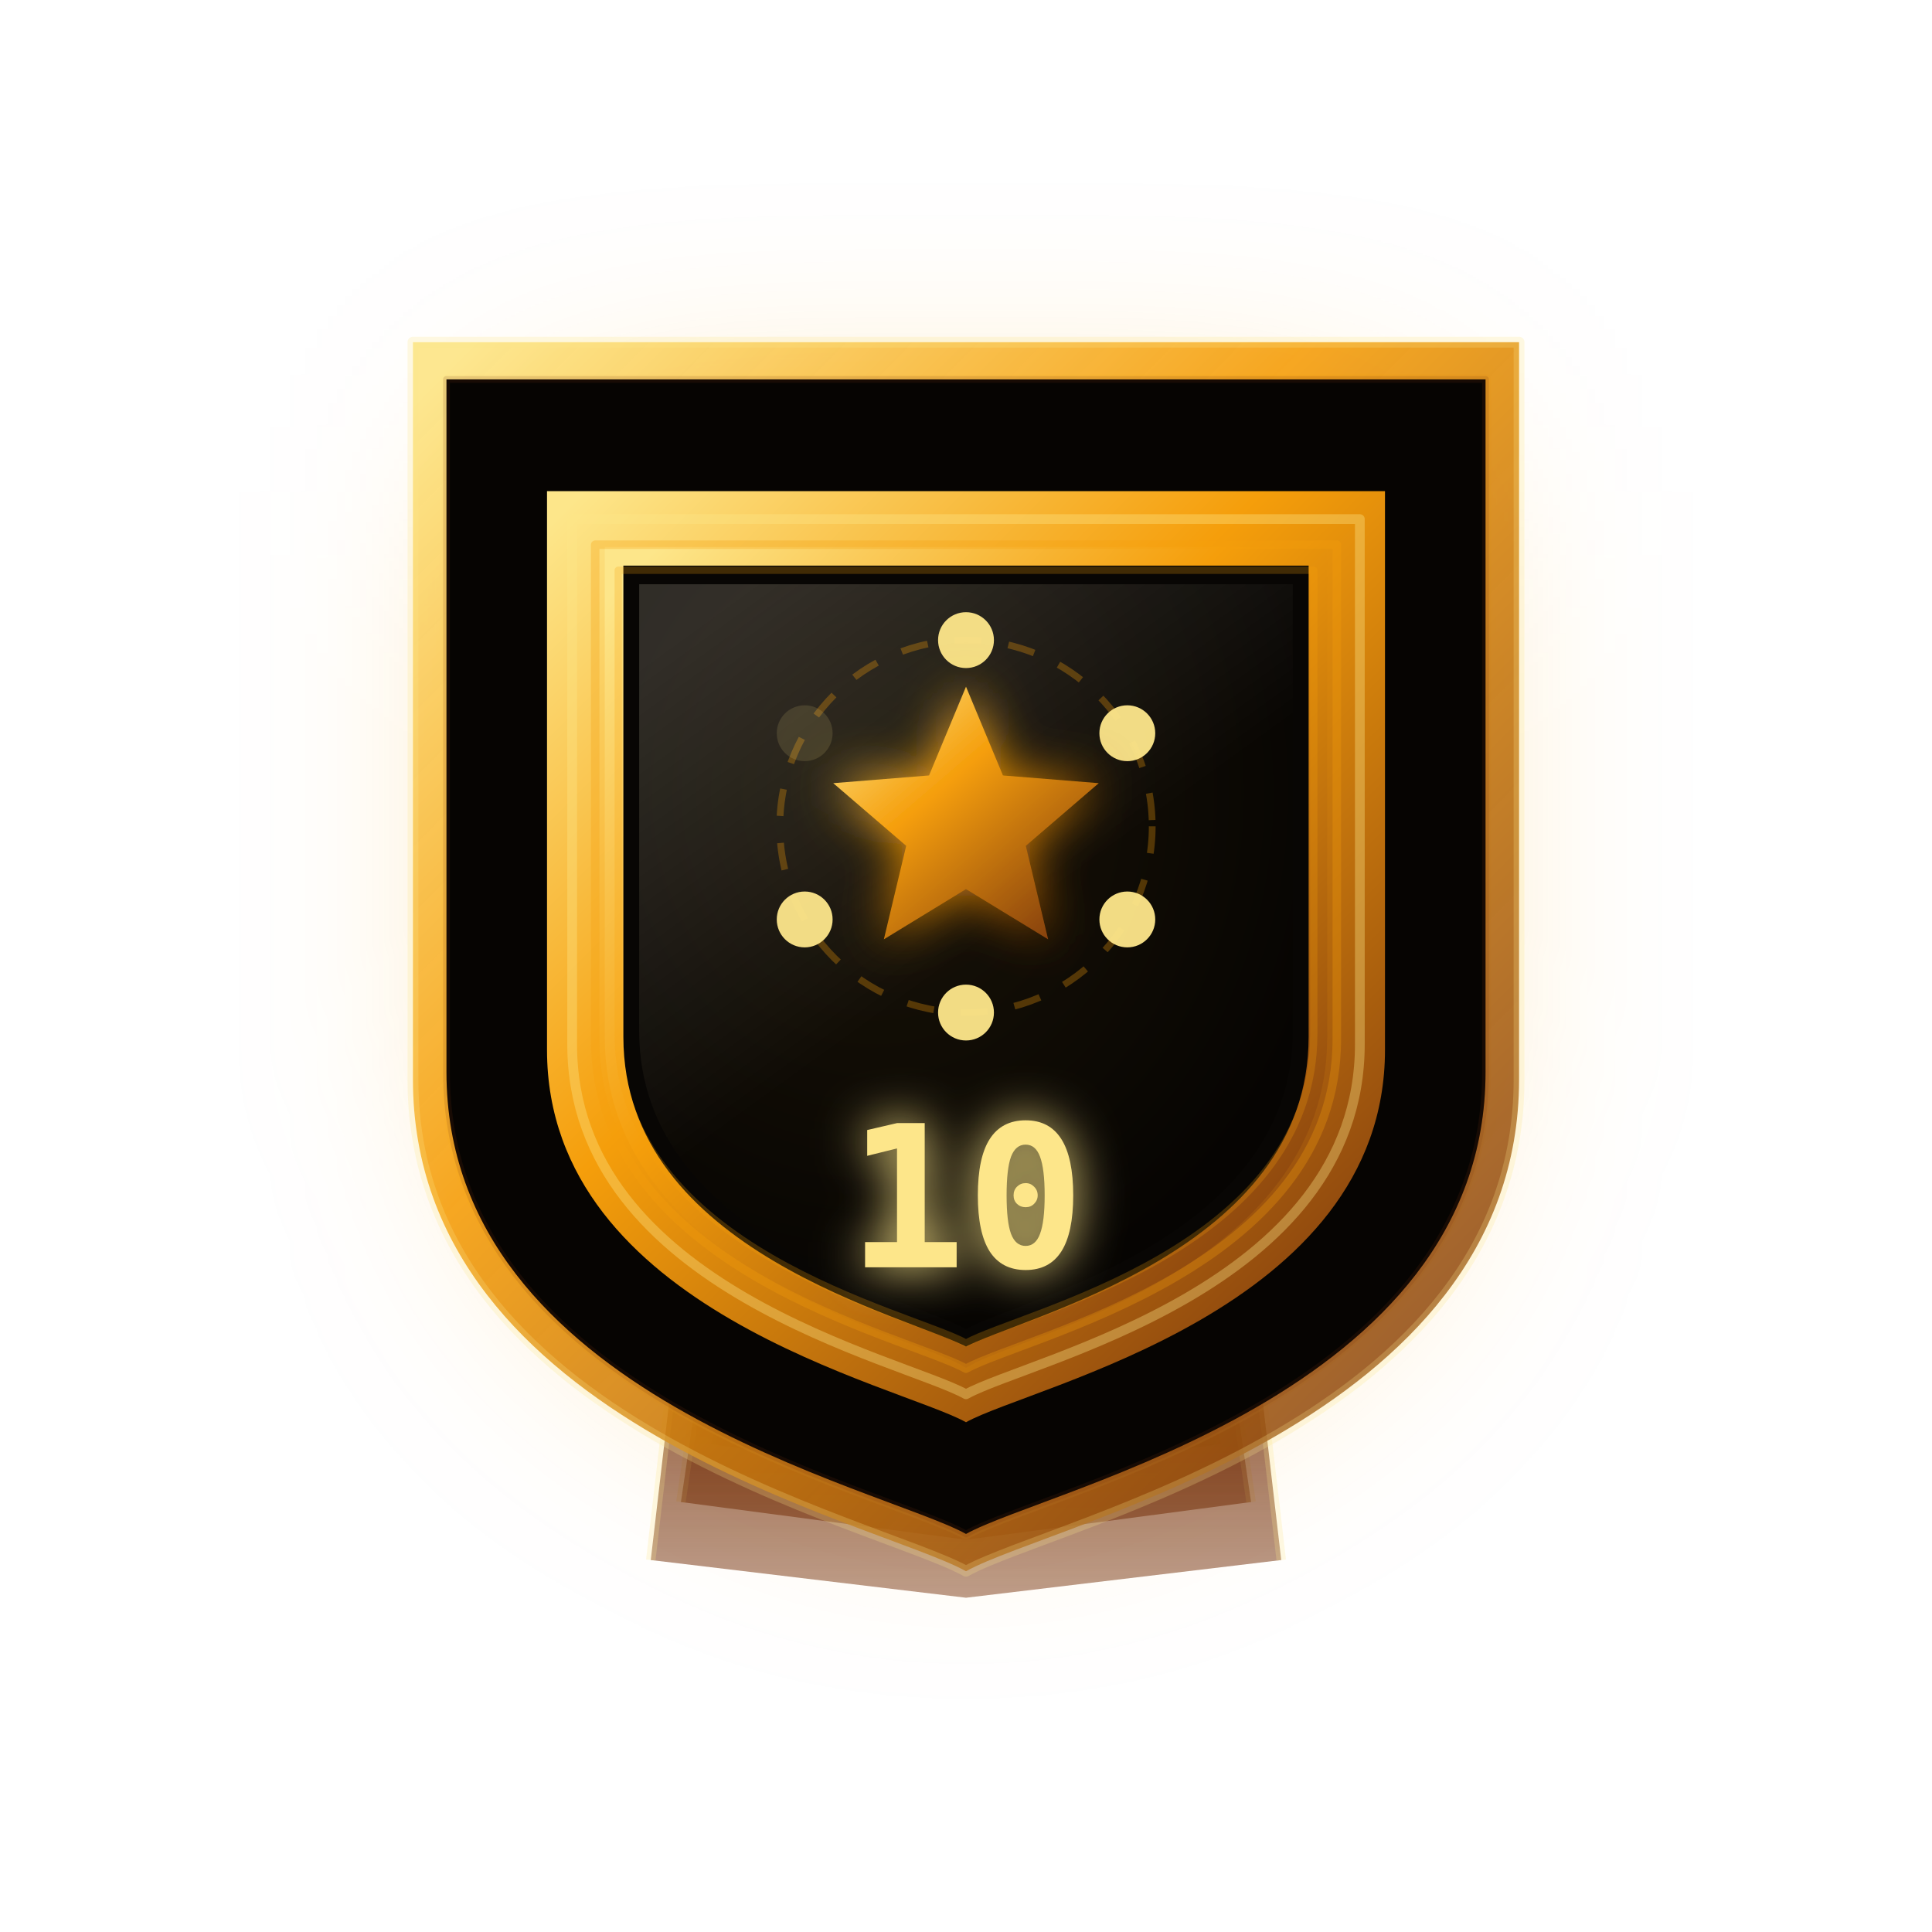
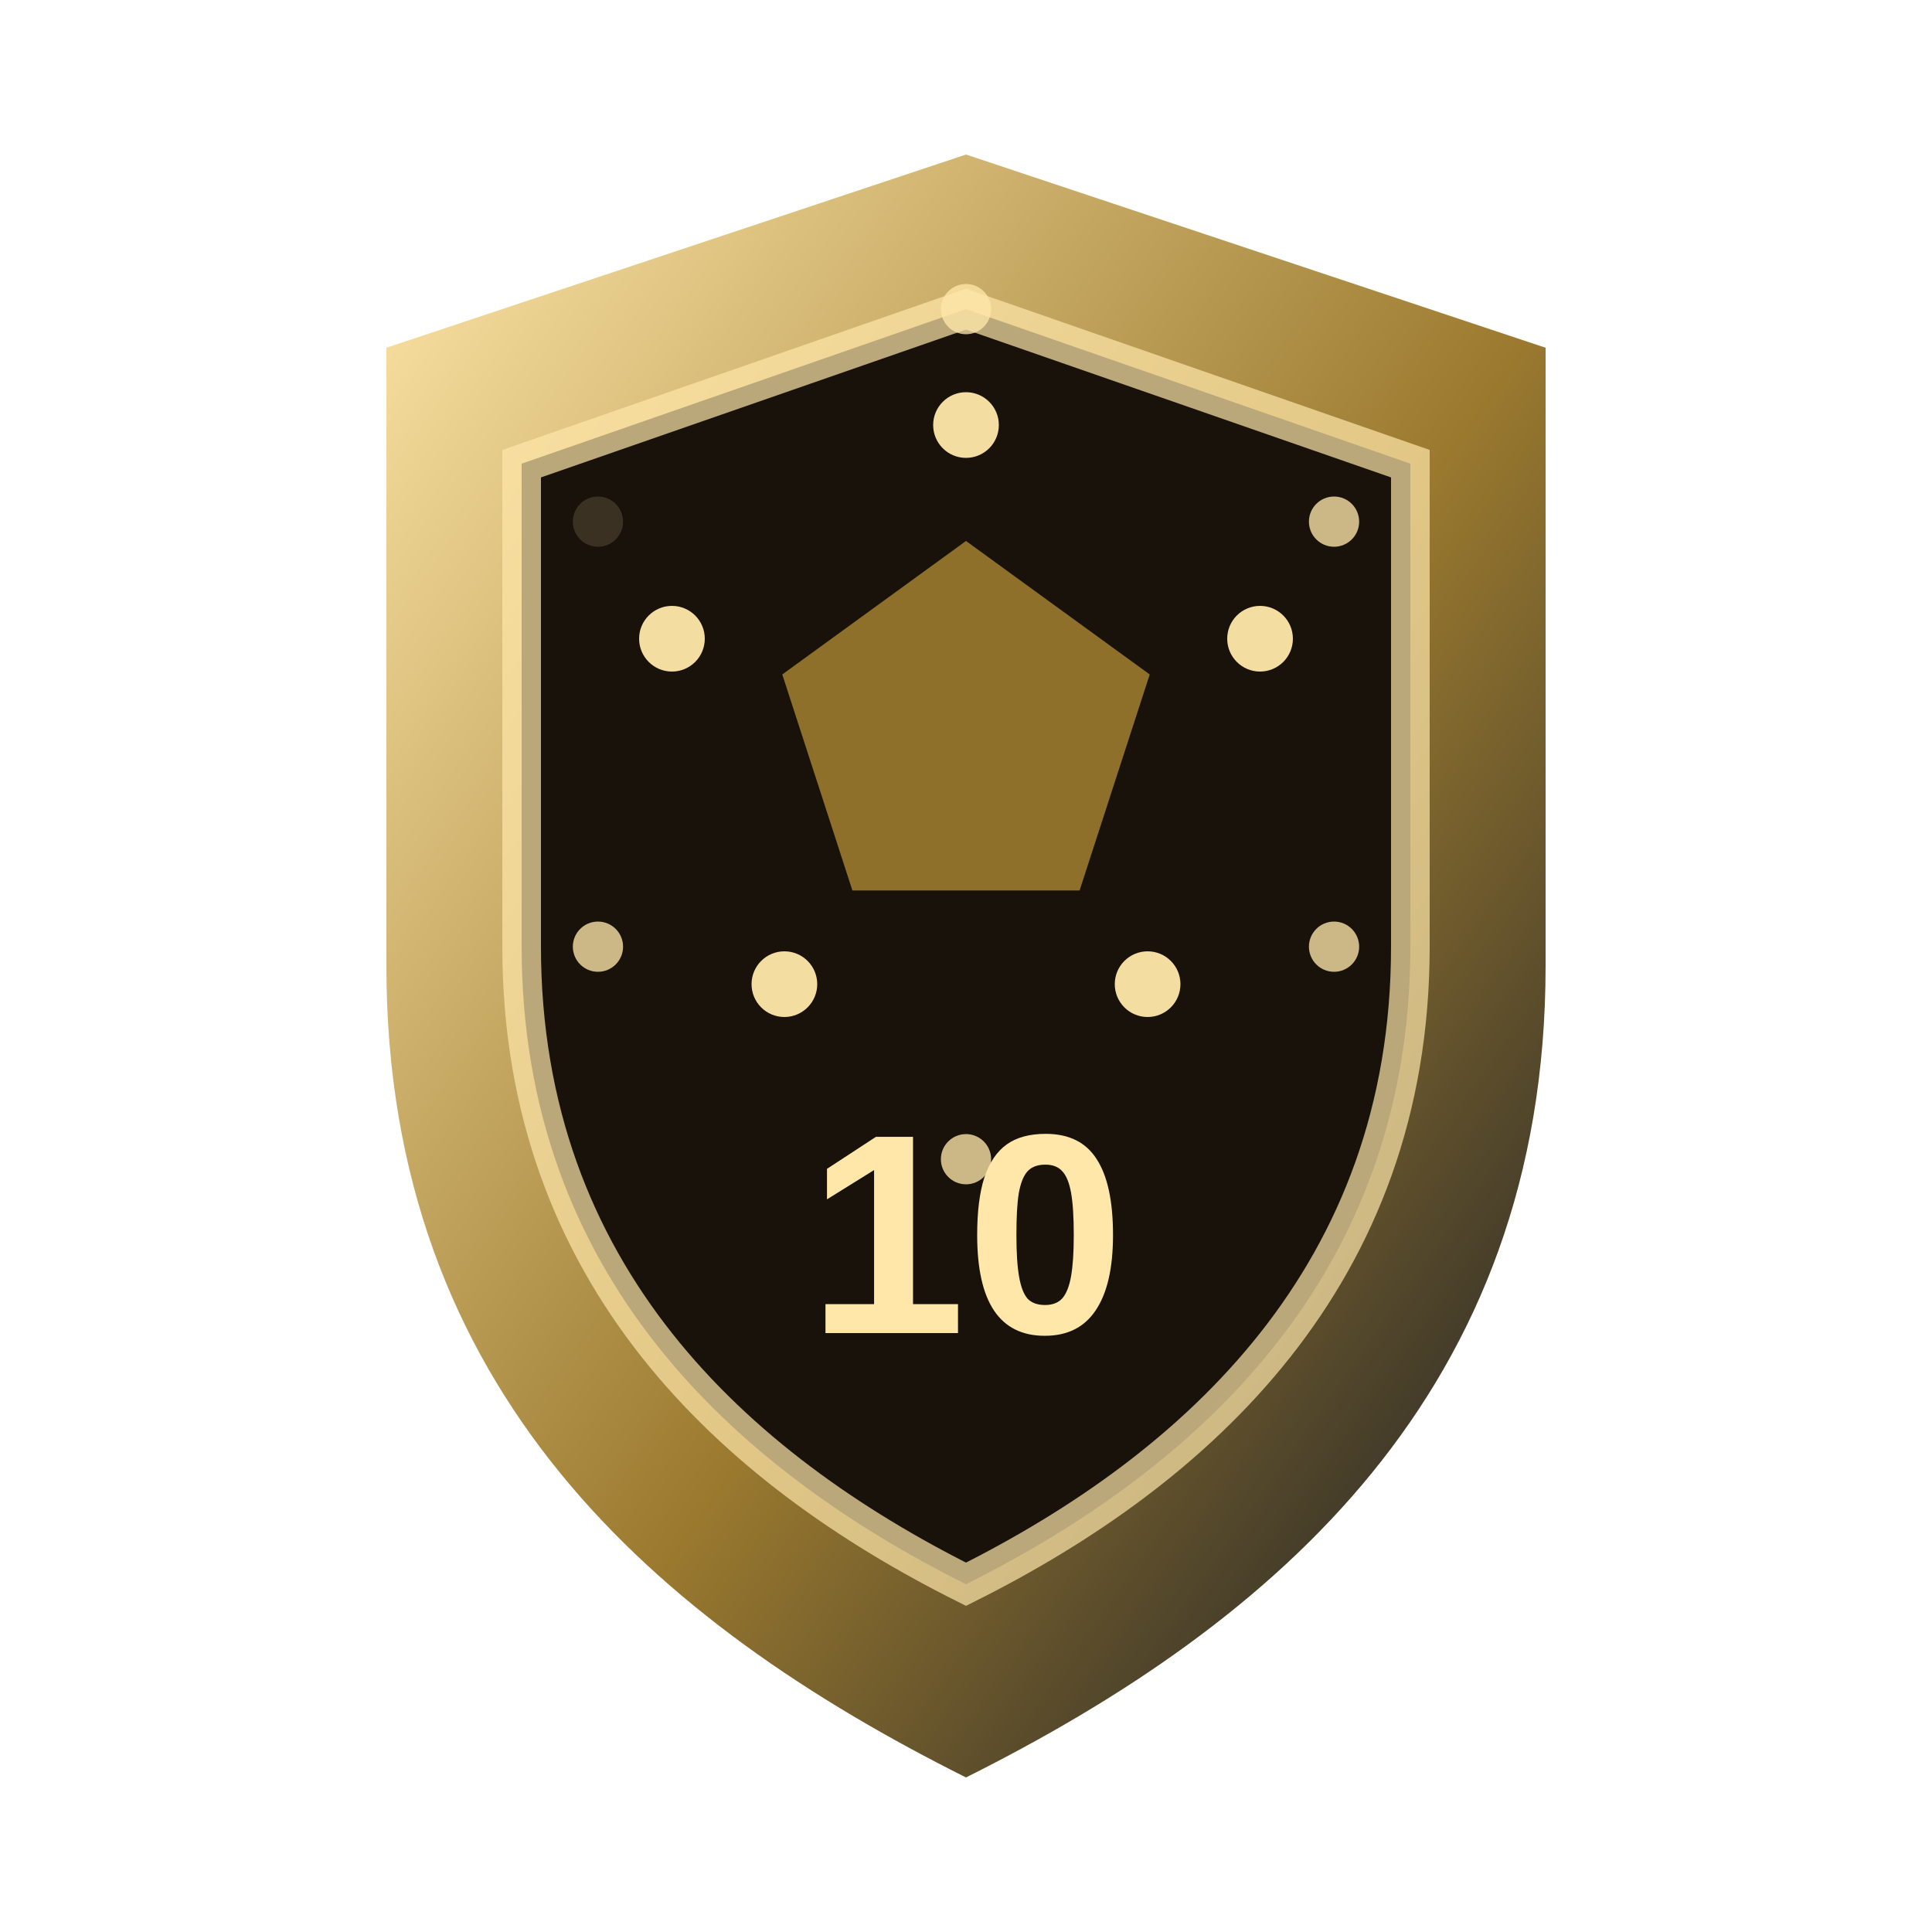
- <svg xmlns="http://www.w3.org/2000/svg" width="142.76" height="142.76" viewBox="-28.38 -28.38 142.76 142.76">
+ <svg xmlns="http://www.w3.org/2000/svg" width="100" height="100" viewBox="0 0 100 100">
  <defs>
-     <radialGradient id="bgx1o4n" cx="36%" cy="28%" r="72%">
-       <stop offset="0%" stop-color="#1a1408" />
-       <stop offset="100%" stop-color="#060402" />
-     </radialGradient>
-     <linearGradient id="rimx1o4n" x1="5%" y1="0%" x2="95%" y2="100%">
-       <stop offset="0%" stop-color="#fde68a" />
-       <stop offset="40%" stop-color="#f59e0b" />
-       <stop offset="100%" stop-color="#78350f" />
-     </linearGradient>
-     <linearGradient id="shx1o4n" x1="18%" y1="0%" x2="82%" y2="100%">
-       <stop offset="0%" stop-color="white" stop-opacity="0.14" />
-       <stop offset="50%" stop-color="white" stop-opacity="0" />
-     </linearGradient>
-     <filter id="glx1o4n" x="-40%" y="-40%" width="180%" height="180%">
-       <feGaussianBlur stdDeviation="1.8" result="b" />
-       <feMerge>
-         <feMergeNode in="b" />
-         <feMergeNode in="SourceGraphic" />
-       </feMerge>
-     </filter>
-     <filter id="halox1o4n" x="-120%" y="-120%" width="440%" height="440%">
-       <feGaussianBlur stdDeviation="10" result="b" />
-       <feMerge>
-         <feMergeNode in="b" />
-         <feMergeNode in="SourceGraphic" />
-       </feMerge>
-     </filter>
-     <linearGradient id="pgx1o4n_0" x1="5%" y1="0%" x2="95%" y2="100%">
-       <stop offset="0%" stop-color="#fde68a" stop-opacity="0.95" />
-       <stop offset="38%" stop-color="#f59e0b" stop-opacity="0.9" />
-       <stop offset="100%" stop-color="#78350f" stop-opacity="0.85" />
-     </linearGradient>
-     <linearGradient id="pgx1o4n_1" x1="5%" y1="0%" x2="95%" y2="100%">
-       <stop offset="0%" stop-color="#fde68a" stop-opacity="0.95" />
-       <stop offset="38%" stop-color="#f59e0b" stop-opacity="0.9" />
-       <stop offset="100%" stop-color="#78350f" stop-opacity="0.85" />
-     </linearGradient>
-     <linearGradient id="pgx1o4n_2" x1="5%" y1="0%" x2="95%" y2="100%">
-       <stop offset="0%" stop-color="#fde68a" stop-opacity="0.95" />
-       <stop offset="38%" stop-color="#f59e0b" stop-opacity="0.9" />
-       <stop offset="100%" stop-color="#78350f" stop-opacity="0.85" />
-     </linearGradient>
-     <linearGradient id="pgx1o4n_3" x1="5%" y1="0%" x2="95%" y2="100%">
-       <stop offset="0%" stop-color="#fde68a" stop-opacity="0.95" />
-       <stop offset="38%" stop-color="#f59e0b" stop-opacity="0.9" />
-       <stop offset="100%" stop-color="#78350f" stop-opacity="0.85" />
-     </linearGradient>
-     <linearGradient id="gapx1o4n_0" x1="0%" y1="0%" x2="0%" y2="100%">
-       <stop offset="0%" stop-color="#f59e0b" />
-       <stop offset="100%" stop-color="#78350f" stop-opacity="0.65" />
-     </linearGradient>
-     <linearGradient id="gapx1o4n_1" x1="0%" y1="0%" x2="0%" y2="100%">
-       <stop offset="0%" stop-color="#78350f" />
-       <stop offset="100%" stop-color="#78350f" stop-opacity="0.65" />
-     </linearGradient>
-     <linearGradient id="gapx1o4n_2" x1="0%" y1="0%" x2="0%" y2="100%">
-       <stop offset="0%" stop-color="#78350f" />
-       <stop offset="100%" stop-color="#78350f" stop-opacity="0.65" />
+     <linearGradient id="g" x1="0" y1="0" x2="1" y2="1">
+       <stop offset="0%" stop-color="#ffe7a9" />
+       <stop offset="55%" stop-color="#9b7a2f" />
+       <stop offset="100%" stop-color="#111827" />
    </linearGradient>
  </defs>
-   <path d="M12.04,7.912 L73.96,7.912 L73.96,49.192 C73.96,68.456 47.954,73.96 43,76.712 C38.046,73.96 12.04,68.456 12.04,49.192 Z" fill="#f59e0b" fill-opacity="0.5" filter="url(#halox1o4n)" />
-   <path d="M25.724,70.52 L60.276,70.52 L61.836,78.322 L43,81.108 L24.164,78.322 Z" fill="url(#gapx1o4n_0)" opacity="0.9" />
-   <path d="M25.724,70.52 L60.276,70.52" fill="none" stroke="#fde68a" stroke-width="0.9" stroke-opacity="0.5" />
-   <line x1="25.724" y1="70.52" x2="24.164" y2="78.322" stroke="#fde68a" stroke-width="0.7" stroke-opacity="0.38" />
-   <line x1="60.276" y1="70.52" x2="61.836" y2="78.322" stroke="#fde68a" stroke-width="0.7" stroke-opacity="0.38" />
-   <path d="M23.495,72.02 L62.505,72.02 L64.065,82.608 L43,85.395 L21.935,82.608 Z" fill="url(#gapx1o4n_1)" opacity="0.82" />
-   <path d="M23.495,72.02 L62.505,72.02" fill="none" stroke="#fde68a" stroke-width="0.9" stroke-opacity="0.4" />
-   <line x1="23.495" y1="72.02" x2="21.935" y2="82.608" stroke="#fde68a" stroke-width="0.7" stroke-opacity="0.31" />
-   <line x1="62.505" y1="72.02" x2="64.065" y2="82.608" stroke="#fde68a" stroke-width="0.7" stroke-opacity="0.31" />
-   <path d="M21.266,73.52 L64.734,73.52 L66.294,86.895 L43,89.681 L19.706,86.895 Z" fill="url(#gapx1o4n_2)" opacity="0.74" />
-   <path d="M21.266,73.52 L64.734,73.52" fill="none" stroke="#fde68a" stroke-width="0.9" stroke-opacity="0.3" />
-   <line x1="21.266" y1="73.52" x2="19.706" y2="86.895" stroke="#fde68a" stroke-width="0.7" stroke-opacity="0.24" />
-   <line x1="64.734" y1="73.52" x2="66.294" y2="86.895" stroke="#fde68a" stroke-width="0.7" stroke-opacity="0.24" />
-   <path d="M9.563,5.16 L76.437,5.16 L76.437,49.742 C76.437,70.548 48.35,76.492 43,79.464 C37.65,76.492 9.563,70.548 9.563,49.742 Z" fill="url(#pgx1o4n_0)" />
-   <path d="M12.04,7.912 L73.96,7.912 L73.96,49.192 C73.96,68.456 47.954,73.96 43,76.712 C38.046,73.96 12.04,68.456 12.04,49.192 Z" fill="#060402" />
-   <path d="M9.563,5.16 L76.437,5.16 L76.437,49.742 C76.437,70.548 48.35,76.492 43,79.464 C37.65,76.492 9.563,70.548 9.563,49.742 Z" fill="none" stroke="#fde68a" stroke-width="0.8" stroke-opacity="0.48" stroke-linejoin="round" />
-   <path d="M12.04,7.912 L73.96,7.912 L73.96,49.192 C73.96,68.456 47.954,73.96 43,76.712 C38.046,73.96 12.04,68.456 12.04,49.192 Z" fill="none" stroke="#78350f" stroke-width="0.5" stroke-opacity="0.28" stroke-linejoin="round" />
-   <path d="M7.086,2.408 L78.914,2.408 L78.914,50.293 C78.914,72.639 48.746,79.024 43,82.216 C37.254,79.024 7.086,72.639 7.086,50.293 Z" fill="url(#pgx1o4n_1)" />
-   <path d="M9.563,5.16 L76.437,5.16 L76.437,49.742 C76.437,70.548 48.35,76.492 43,79.464 C37.65,76.492 9.563,70.548 9.563,49.742 Z" fill="#060402" />
-   <path d="M7.086,2.408 L78.914,2.408 L78.914,50.293 C78.914,72.639 48.746,79.024 43,82.216 C37.254,79.024 7.086,72.639 7.086,50.293 Z" fill="none" stroke="#fde68a" stroke-width="0.8" stroke-opacity="0.4" stroke-linejoin="round" />
-   <path d="M9.563,5.16 L76.437,5.16 L76.437,49.742 C76.437,70.548 48.35,76.492 43,79.464 C37.65,76.492 9.563,70.548 9.563,49.742 Z" fill="none" stroke="#78350f" stroke-width="0.5" stroke-opacity="0.24" stroke-linejoin="round" />
-   <path d="M4.61,-0.344 L81.39,-0.344 L81.39,50.843 C81.39,74.731 49.142,81.556 43,84.968 C36.858,81.556 4.61,74.731 4.61,50.843 Z" fill="url(#pgx1o4n_2)" />
-   <path d="M7.086,2.408 L78.914,2.408 L78.914,50.293 C78.914,72.639 48.746,79.024 43,82.216 C37.254,79.024 7.086,72.639 7.086,50.293 Z" fill="#060402" />
-   <path d="M4.61,-0.344 L81.39,-0.344 L81.39,50.843 C81.39,74.731 49.142,81.556 43,84.968 C36.858,81.556 4.61,74.731 4.61,50.843 Z" fill="none" stroke="#fde68a" stroke-width="0.8" stroke-opacity="0.32" stroke-linejoin="round" />
-   <path d="M7.086,2.408 L78.914,2.408 L78.914,50.293 C78.914,72.639 48.746,79.024 43,82.216 C37.254,79.024 7.086,72.639 7.086,50.293 Z" fill="none" stroke="#78350f" stroke-width="0.5" stroke-opacity="0.2" stroke-linejoin="round" />
-   <path d="M2.133,-3.096 L83.867,-3.096 L83.867,51.394 C83.867,76.822 49.539,84.087 43,87.72 C36.461,84.087 2.133,76.822 2.133,51.394 Z" fill="url(#pgx1o4n_3)" />
-   <path d="M4.61,-0.344 L81.39,-0.344 L81.39,50.843 C81.39,74.731 49.142,81.556 43,84.968 C36.858,81.556 4.61,74.731 4.61,50.843 Z" fill="#060402" />
-   <path d="M2.133,-3.096 L83.867,-3.096 L83.867,51.394 C83.867,76.822 49.539,84.087 43,87.72 C36.461,84.087 2.133,76.822 2.133,51.394 Z" fill="none" stroke="#fde68a" stroke-width="0.8" stroke-opacity="0.24" stroke-linejoin="round" />
-   <path d="M4.61,-0.344 L81.39,-0.344 L81.39,50.843 C81.39,74.731 49.142,81.556 43,84.968 C36.858,81.556 4.61,74.731 4.61,50.843 Z" fill="none" stroke="#78350f" stroke-width="0.5" stroke-opacity="0.16" stroke-linejoin="round" />
-   <path d="M12.04,7.912 L73.96,7.912 L73.96,49.192 C73.96,68.456 47.954,73.96 43,76.712 C38.046,73.96 12.04,68.456 12.04,49.192 Z" fill="url(#rimx1o4n)" />
-   <path d="M16.994,12.728 L69.006,12.728 L69.006,48.229 C69.006,64.796 47.161,69.529 43,71.896 C38.839,69.529 16.994,64.796 16.994,48.229 Z" fill="#080604" />
-   <path d="M16.994,12.728 L69.006,12.728 L69.006,48.229 C69.006,64.796 47.161,69.529 43,71.896 C38.839,69.529 16.994,64.796 16.994,48.229 Z" fill="none" stroke="url(#rimx1o4n)" stroke-width="1.376" />
-   <path d="M18.851,14.792 L67.149,14.792 L67.149,47.816 C67.149,63.227 46.864,67.63 43,69.832 C39.136,67.63 18.851,63.227 18.851,47.816 Z" fill="url(#bgx1o4n)" />
-   <path d="M18.851,14.792 L67.149,14.792 L67.149,47.816 C67.149,63.227 46.864,67.63 43,69.832 C39.136,67.63 18.851,63.227 18.851,47.816 Z" fill="url(#shx1o4n)" />
-   <path d="M13.898,9.976 L72.102,9.976 L72.102,48.779 C72.102,66.887 47.656,72.061 43,74.648 C38.344,72.061 13.898,66.887 13.898,48.779 Z" fill="none" stroke="#fde68a" stroke-width="0.72" stroke-opacity="0.36" stroke-linejoin="round" />
-   <path d="M15.6,11.868 L70.4,11.868 L70.4,48.401 C70.4,65.449 47.384,70.32 43,72.756 C38.616,70.32 15.6,65.449 15.6,48.401 Z" fill="none" stroke="#f59e0b" stroke-width="0.63" stroke-opacity="0.3" stroke-linejoin="round" />
-   <path d="M17.303,13.76 L68.697,13.76 L68.697,48.022 C68.697,64.012 47.111,68.58 43,70.864 C38.889,68.58 17.303,64.012 17.303,48.022 Z" fill="none" stroke="#f59e0b" stroke-width="0.54" stroke-opacity="0.24" stroke-linejoin="round" />
-   <circle cx="43" cy="32.68" r="13.76" fill="none" stroke="#f59e0b" stroke-width="0.5" stroke-opacity="0.3" stroke-dasharray="2 2" />
-   <circle cx="43.00" cy="18.92" r="2.064" fill="#fde68a" opacity="0.95" />
-   <circle cx="54.92" cy="25.80" r="2.064" fill="#fde68a" opacity="0.95" />
-   <circle cx="54.92" cy="39.56" r="2.064" fill="#fde68a" opacity="0.95" />
-   <circle cx="43.00" cy="46.44" r="2.064" fill="#fde68a" opacity="0.95" />
-   <circle cx="31.08" cy="39.56" r="2.064" fill="#fde68a" opacity="0.95" />
-   <circle cx="31.08" cy="25.80" r="2.064" fill="#fde68a" opacity="0.13" />
-   <path d="M43.00,22.36L45.73,28.92L52.81,29.49L47.42,34.12L49.07,41.03L43.00,37.32L36.93,41.03L38.58,34.12L33.19,29.49L40.27,28.92Z" fill="url(#rimx1o4n)" filter="url(#glx1o4n)" />
-   <text x="43" y="60.2" text-anchor="middle" dominant-baseline="central" font-family="Orbitron,monospace" font-weight="900" font-size="14.62" fill="#fde68a" filter="url(#glx1o4n)">10</text>
+   <path d="M50 8 L80 18 L80 50 C80 72 66 84 50 92 C34 84 20 72 20 50 L20 18 Z" fill="url(#g)" />
+   <path d="M50 16 L73 24 L73 49 C73 66 62 76 50 82 C38 76 27 66 27 49 L27 24 Z" fill="#18120a" />
+   <path d="M50 16 L73 24 L73 49 C73 66 62 76 50 82 C38 76 27 66 27 49 L27 24 Z" fill="none" stroke="#ffe7a9" stroke-width="2" opacity="0.7" />
+   <path d="M 50.00 28.00 L 59.51 34.91 L 55.88 46.09 L 44.12 46.09 L 40.49 34.91 Z" fill="#9b7a2f" opacity="0.9" />
+   <circle cx="50.00" cy="22.00" r="1.7" fill="#ffe7a9" opacity="0.95" />
+   <circle cx="65.22" cy="33.06" r="1.7" fill="#ffe7a9" opacity="0.95" />
+   <circle cx="59.40" cy="50.94" r="1.7" fill="#ffe7a9" opacity="0.95" />
+   <circle cx="40.60" cy="50.94" r="1.7" fill="#ffe7a9" opacity="0.95" />
+   <circle cx="34.78" cy="33.06" r="1.7" fill="#ffe7a9" opacity="0.95" />
+   <circle cx="50.00" cy="16.00" r="1.3" fill="#ffe7a9" opacity="0.78" />
+   <circle cx="69.05" cy="27.00" r="1.3" fill="#ffe7a9" opacity="0.78" />
+   <circle cx="69.05" cy="49.00" r="1.3" fill="#ffe7a9" opacity="0.78" />
+   <circle cx="50.00" cy="60.00" r="1.3" fill="#ffe7a9" opacity="0.78" />
+   <circle cx="30.95" cy="49.00" r="1.3" fill="#ffe7a9" opacity="0.78" />
+   <circle cx="30.95" cy="27.00" r="1.3" fill="#ffe7a9" opacity="0.15" />
+   <text x="50" y="69" text-anchor="middle" font-family="Arial, Helvetica, sans-serif" font-size="14.76" font-weight="700" fill="#ffe7a9">10</text>
</svg>
